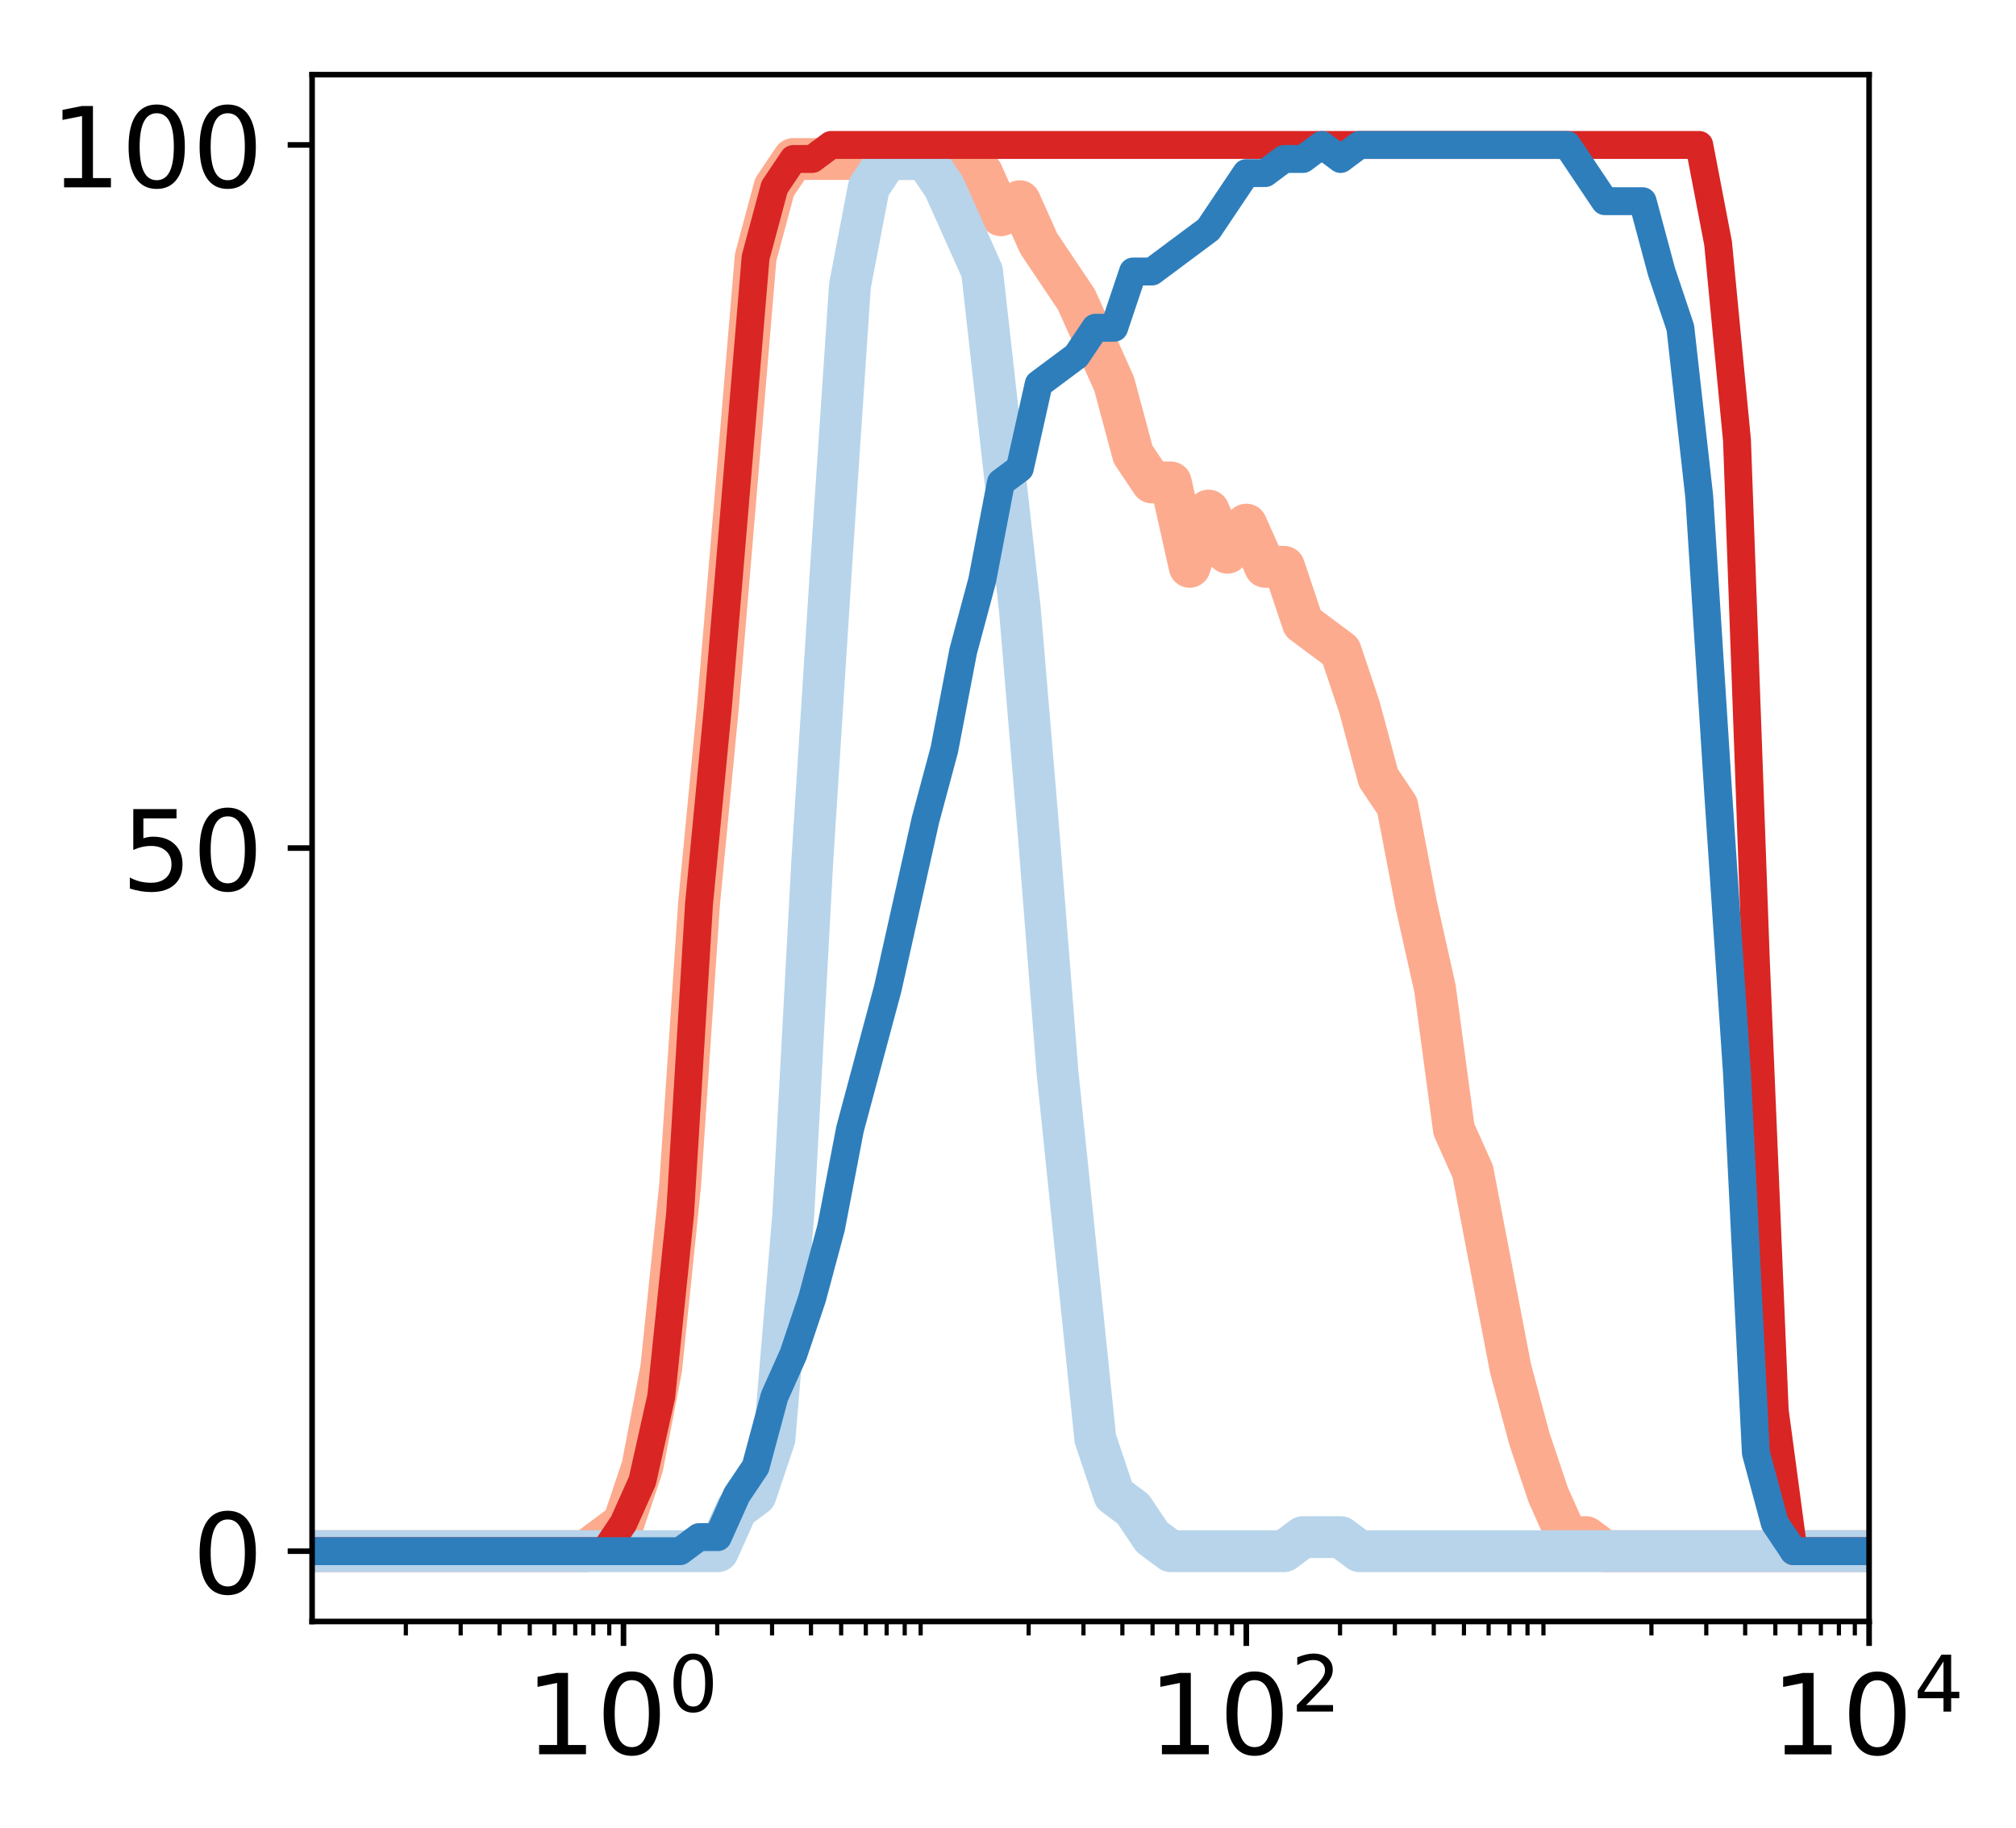
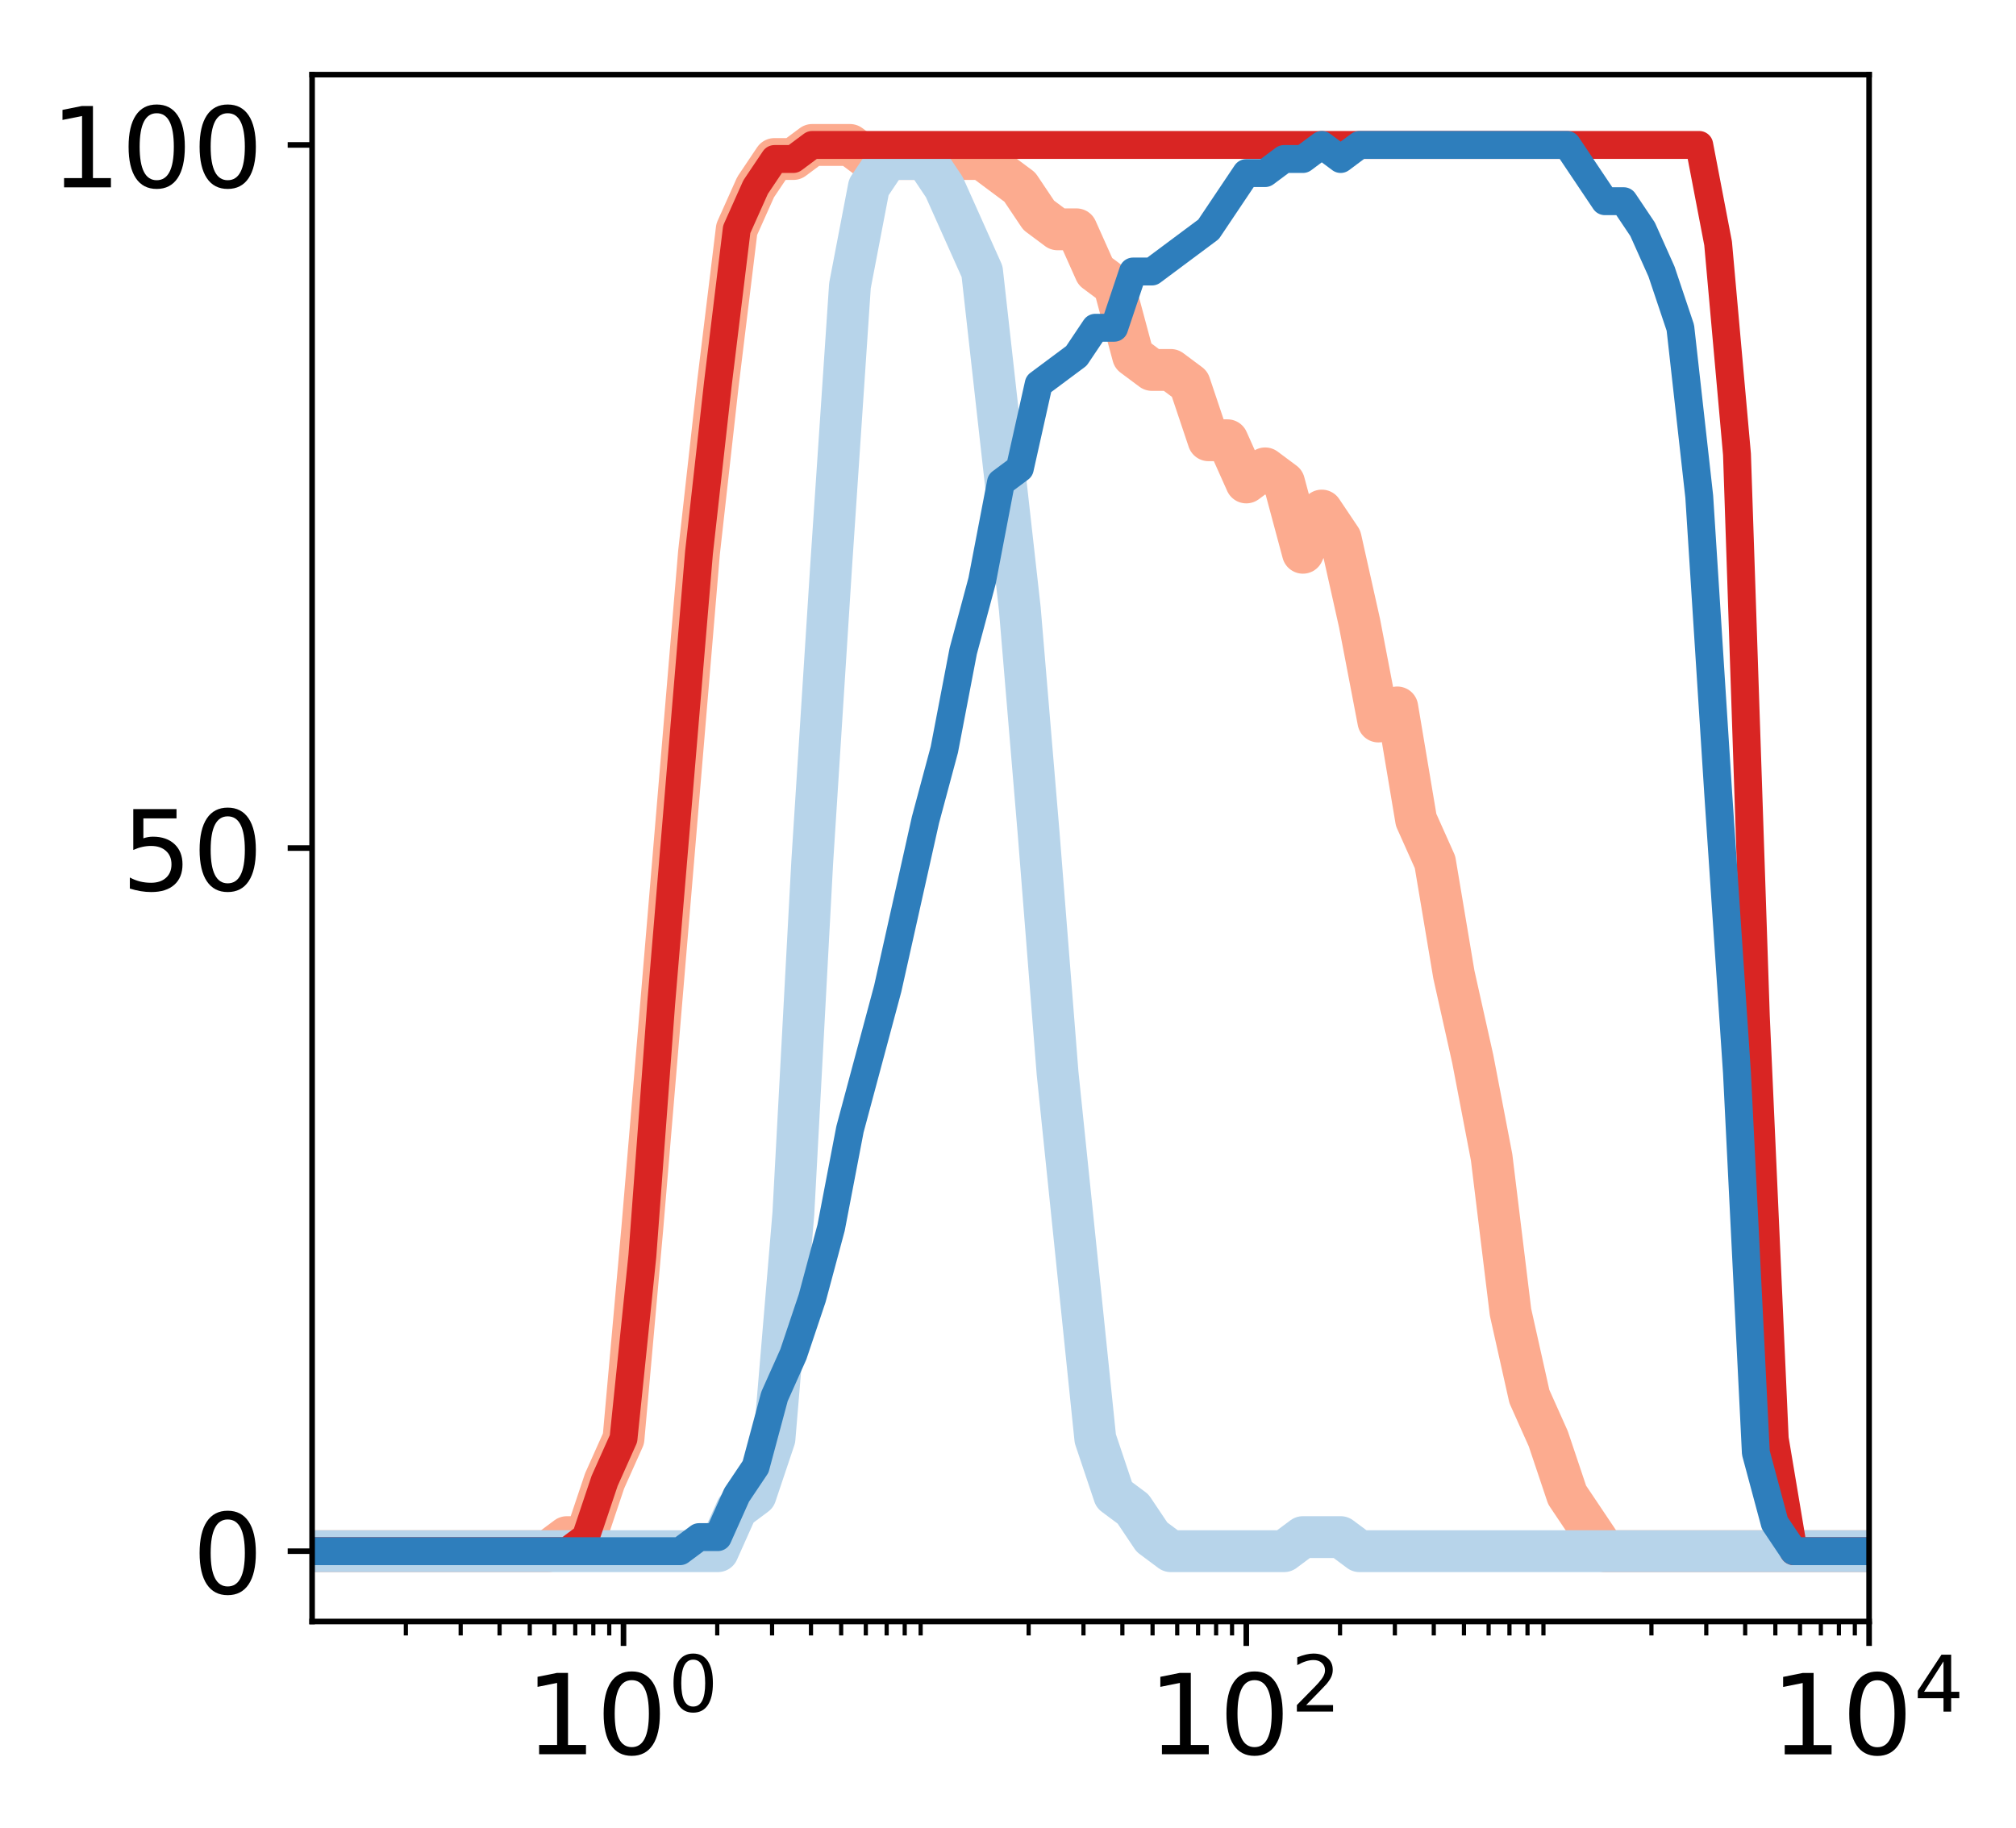
<svg xmlns="http://www.w3.org/2000/svg" xmlns:xlink="http://www.w3.org/1999/xlink" height="262pt" version="1.1" viewBox="0 0 289 262" width="289pt">
  <defs>
    <style type="text/css">
*{stroke-linecap:butt;stroke-linejoin:round;}
  </style>
  </defs>
  <g id="figure_1">
    <g id="patch_1">
      <path d="M 0 262.145  L 289.22 262.145  L 289.22 0  L 0 0  z " style="fill:#ffffff;" />
    </g>
    <g id="axes_1">
      <g id="patch_2">
        <path d="M 44.74 232.46  L 267.94 232.46  L 267.94 10.7  L 44.74 10.7  z " style="fill:#ffffff;" />
      </g>
      <g id="line2d_1">
-         <path clip-path="url(#p2f48c103b5)" d="M 0.1 222.38  L 2.805 222.38  L 5.511 222.38  L 8.216 222.38  L 10.922 222.38  L 13.627 222.38  L 16.333 222.38  L 19.038 222.38  L 21.744 222.38  L 24.449 222.38  L 27.155 222.38  L 29.86 222.38  L 32.565 222.38  L 35.271 222.38  L 37.976 222.38  L 40.682 222.38  L 43.387 222.38  L 46.093 222.38  L 48.798 222.38  L 51.504 222.38  L 54.209 222.38  L 56.915 222.38  L 59.62 222.38  L 62.325 222.38  L 65.031 222.38  L 67.736 222.38  L 70.442 222.38  L 73.147 222.38  L 75.853 222.38  L 78.558 222.38  L 81.264 222.38  L 83.969 222.38  L 86.675 220.364  L 89.38 218.348  L 92.085 210.284  L 94.791 196.172  L 97.496 169.964  L 100.202 129.644  L 102.907 101.42  L 105.613 69.164  L 108.318 36.908  L 111.024 26.828  L 113.729 22.796  L 116.435 22.796  L 119.14 22.796  L 121.845 22.796  L 124.551 22.796  L 127.256 22.796  L 129.962 22.796  L 132.667 22.796  L 135.373 24.812  L 138.078 24.812  L 140.784 24.812  L 143.489 30.86  L 146.195 28.844  L 148.9 34.892  L 151.605 38.924  L 154.311 42.956  L 157.016 49.004  L 159.722 55.052  L 162.427 65.132  L 165.133 69.164  L 167.838 69.164  L 170.544 81.26  L 173.249 73.196  L 175.955 79.244  L 178.66 75.212  L 181.365 81.26  L 184.071 81.26  L 186.776 89.324  L 189.482 91.34  L 192.187 93.356  L 194.893 101.42  L 197.598 111.5  L 200.304 115.532  L 203.009 129.644  L 205.715 141.74  L 208.42 161.9  L 211.125 167.948  L 213.831 182.06  L 216.536 196.172  L 219.242 206.252  L 221.947 214.316  L 224.653 220.364  L 227.358 220.364  L 230.064 222.38  L 232.769 222.38  L 235.475 222.38  L 238.18 222.38  L 240.885 222.38  L 243.591 222.38  L 246.296 222.38  L 249.002 222.38  L 251.707 222.38  L 254.413 222.38  L 257.118 222.38  L 259.824 222.38  L 262.529 222.38  L 265.235 222.38  L 267.94 222.38  " style="fill:none;stroke:#fcab8f;stroke-linecap:square;stroke-width:6;" />
+         <path clip-path="url(#p2531fabec6)" d="M 0.1 222.38  L 2.805 222.38  L 5.511 222.38  L 8.216 222.38  L 10.922 222.38  L 13.627 222.38  L 16.333 222.38  L 19.038 222.38  L 21.744 222.38  L 24.449 222.38  L 27.155 222.38  L 29.86 222.38  L 32.565 222.38  L 35.271 222.38  L 37.976 222.38  L 40.682 222.38  L 43.387 222.38  L 46.093 222.38  L 48.798 222.38  L 51.504 222.38  L 54.209 222.38  L 56.915 222.38  L 59.62 222.38  L 62.325 222.38  L 65.031 222.38  L 67.736 222.38  L 70.442 222.38  L 73.147 222.38  L 75.853 222.38  L 78.558 222.38  L 81.264 220.364  L 83.969 220.364  L 86.675 212.3  L 89.38 206.252  L 92.085 176.012  L 94.791 143.756  L 97.496 111.5  L 100.202 79.244  L 102.907 55.052  L 105.613 32.876  L 108.318 26.828  L 111.024 22.796  L 113.729 22.796  L 116.435 20.78  L 119.14 20.78  L 121.845 20.78  L 124.551 22.796  L 127.256 22.796  L 129.962 22.796  L 132.667 22.796  L 135.373 22.796  L 138.078 22.796  L 140.784 22.796  L 143.489 24.812  L 146.195 26.828  L 148.9 30.86  L 151.605 32.876  L 154.311 32.876  L 157.016 38.924  L 159.722 40.94  L 162.427 51.02  L 165.133 53.036  L 167.838 53.036  L 170.544 55.052  L 173.249 63.116  L 175.955 63.116  L 178.66 69.164  L 181.365 67.148  L 184.071 69.164  L 186.776 79.244  L 189.482 73.196  L 192.187 77.228  L 194.893 89.324  L 197.598 103.436  L 200.304 101.42  L 203.009 117.548  L 205.715 123.596  L 208.42 139.724  L 211.125 151.82  L 213.831 165.932  L 216.536 188.108  L 219.242 200.204  L 221.947 206.252  L 224.653 214.316  L 227.358 218.348  L 230.064 222.38  L 232.769 222.38  L 235.475 222.38  L 238.18 222.38  L 240.885 222.38  L 243.591 222.38  L 246.296 222.38  L 249.002 222.38  L 251.707 222.38  L 254.413 222.38  L 257.118 222.38  L 259.824 222.38  L 262.529 222.38  L 265.235 222.38  L 267.94 222.38  " style="fill:none;stroke:#fcab8f;stroke-linecap:square;stroke-width:6;" />
      </g>
      <g id="line2d_2">
-         <path clip-path="url(#p2f48c103b5)" d="M 0.1 222.38  L 2.805 222.38  L 5.511 222.38  L 8.216 222.38  L 10.922 222.38  L 13.627 222.38  L 16.333 222.38  L 19.038 222.38  L 21.744 222.38  L 24.449 222.38  L 27.155 222.38  L 29.86 222.38  L 32.565 222.38  L 35.271 222.38  L 37.976 222.38  L 40.682 222.38  L 43.387 222.38  L 46.093 222.38  L 48.798 222.38  L 51.504 222.38  L 54.209 222.38  L 56.915 222.38  L 59.62 222.38  L 62.325 222.38  L 65.031 222.38  L 67.736 222.38  L 70.442 222.38  L 73.147 222.38  L 75.853 222.38  L 78.558 222.38  L 81.264 222.38  L 83.969 222.38  L 86.675 222.38  L 89.38 222.38  L 92.085 222.38  L 94.791 222.38  L 97.496 222.38  L 100.202 222.38  L 102.907 222.38  L 105.613 216.332  L 108.318 214.316  L 111.024 206.252  L 113.729 173.996  L 116.435 123.596  L 119.14 81.26  L 121.845 40.94  L 124.551 26.828  L 127.256 22.796  L 129.962 22.796  L 132.667 22.796  L 135.373 26.828  L 138.078 32.876  L 140.784 38.924  L 143.489 63.116  L 146.195 87.308  L 148.9 119.564  L 151.605 153.836  L 154.311 180.044  L 157.016 206.252  L 159.722 214.316  L 162.427 216.332  L 165.133 220.364  L 167.838 222.38  L 170.544 222.38  L 173.249 222.38  L 175.955 222.38  L 178.66 222.38  L 181.365 222.38  L 184.071 222.38  L 186.776 220.364  L 189.482 220.364  L 192.187 220.364  L 194.893 222.38  L 197.598 222.38  L 200.304 222.38  L 203.009 222.38  L 205.715 222.38  L 208.42 222.38  L 211.125 222.38  L 213.831 222.38  L 216.536 222.38  L 219.242 222.38  L 221.947 222.38  L 224.653 222.38  L 227.358 222.38  L 230.064 222.38  L 232.769 222.38  L 235.475 222.38  L 238.18 222.38  L 240.885 222.38  L 243.591 222.38  L 246.296 222.38  L 249.002 222.38  L 251.707 222.38  L 254.413 222.38  L 257.118 222.38  L 259.824 222.38  L 262.529 222.38  L 265.235 222.38  L 267.94 222.38  " style="fill:none;stroke:#b7d4ea;stroke-linecap:square;stroke-width:6;" />
+         <path clip-path="url(#p2531fabec6)" d="M 0.1 222.38  L 2.805 222.38  L 5.511 222.38  L 8.216 222.38  L 10.922 222.38  L 13.627 222.38  L 16.333 222.38  L 19.038 222.38  L 21.744 222.38  L 24.449 222.38  L 27.155 222.38  L 29.86 222.38  L 32.565 222.38  L 35.271 222.38  L 37.976 222.38  L 40.682 222.38  L 43.387 222.38  L 46.093 222.38  L 48.798 222.38  L 51.504 222.38  L 54.209 222.38  L 56.915 222.38  L 59.62 222.38  L 62.325 222.38  L 65.031 222.38  L 67.736 222.38  L 70.442 222.38  L 73.147 222.38  L 75.853 222.38  L 78.558 222.38  L 81.264 222.38  L 83.969 222.38  L 86.675 222.38  L 89.38 222.38  L 92.085 222.38  L 94.791 222.38  L 97.496 222.38  L 100.202 222.38  L 102.907 222.38  L 105.613 216.332  L 108.318 214.316  L 111.024 206.252  L 113.729 173.996  L 116.435 123.596  L 119.14 81.26  L 121.845 40.94  L 124.551 26.828  L 127.256 22.796  L 129.962 22.796  L 132.667 22.796  L 135.373 26.828  L 138.078 32.876  L 140.784 38.924  L 143.489 63.116  L 146.195 87.308  L 148.9 119.564  L 151.605 153.836  L 154.311 180.044  L 157.016 206.252  L 159.722 214.316  L 162.427 216.332  L 165.133 220.364  L 167.838 222.38  L 170.544 222.38  L 173.249 222.38  L 175.955 222.38  L 178.66 222.38  L 181.365 222.38  L 184.071 222.38  L 186.776 220.364  L 189.482 220.364  L 192.187 220.364  L 194.893 222.38  L 197.598 222.38  L 200.304 222.38  L 203.009 222.38  L 205.715 222.38  L 208.42 222.38  L 211.125 222.38  L 213.831 222.38  L 216.536 222.38  L 219.242 222.38  L 221.947 222.38  L 224.653 222.38  L 227.358 222.38  L 230.064 222.38  L 232.769 222.38  L 235.475 222.38  L 238.18 222.38  L 240.885 222.38  L 243.591 222.38  L 246.296 222.38  L 249.002 222.38  L 251.707 222.38  L 254.413 222.38  L 257.118 222.38  L 259.824 222.38  L 262.529 222.38  L 265.235 222.38  L 267.94 222.38  " style="fill:none;stroke:#b7d4ea;stroke-linecap:square;stroke-width:6;" />
      </g>
      <g id="matplotlib.axis_1">
        <g id="xtick_1">
          <g id="line2d_3">
            <defs>
-               <path d="M 0 0  L 0 3.5  " id="m70796e081c" style="stroke:#000000;stroke-width:0.8;" />
-             </defs>
-             <g>
-               <use style="stroke:#000000;stroke-width:0.8;" x="89.38" xlink:href="#m70796e081c" y="232.46" />
+               <path d="M 0 0  L 0 3.5  " id="ma2eb46a012" style="stroke:#000000;stroke-width:0.8;" />
+             </defs>
+             <g>
+               <use style="stroke:#000000;stroke-width:0.8;" x="89.38" xlink:href="#ma2eb46a012" y="232.46" />
            </g>
          </g>
          <g id="text_1">
            <defs>
              <path d="M 12.406 8.297  L 28.516 8.297  L 28.516 63.922  L 10.984 60.406  L 10.984 69.391  L 28.422 72.906  L 38.281 72.906  L 38.281 8.297  L 54.391 8.297  L 54.391 0  L 12.406 0  z " id="DejaVuSans-31" />
              <path d="M 31.781 66.406  Q 24.172 66.406 20.328 58.906  Q 16.5 51.422 16.5 36.375  Q 16.5 21.391 20.328 13.891  Q 24.172 6.391 31.781 6.391  Q 39.453 6.391 43.281 13.891  Q 47.125 21.391 47.125 36.375  Q 47.125 51.422 43.281 58.906  Q 39.453 66.406 31.781 66.406  z M 31.781 74.219  Q 44.047 74.219 50.516 64.516  Q 56.984 54.828 56.984 36.375  Q 56.984 17.969 50.516 8.266  Q 44.047 -1.422 31.781 -1.422  Q 19.531 -1.422 13.062 8.266  Q 6.594 17.969 6.594 36.375  Q 6.594 54.828 13.062 64.516  Q 19.531 74.219 31.781 74.219  z " id="DejaVuSans-30" />
            </defs>
            <g transform="translate(75.3 251.6175)scale(0.16 -0.16)">
              <use transform="translate(0 0.765625)" xlink:href="#DejaVuSans-31" />
              <use transform="translate(63.62305 0.765625)" xlink:href="#DejaVuSans-30" />
              <use transform="translate(128.2031 39.04688)scale(0.7)" xlink:href="#DejaVuSans-30" />
            </g>
          </g>
        </g>
        <g id="xtick_2">
          <g id="line2d_4">
            <g>
-               <use style="stroke:#000000;stroke-width:0.8;" x="178.66" xlink:href="#m70796e081c" y="232.46" />
+               <use style="stroke:#000000;stroke-width:0.8;" x="178.66" xlink:href="#ma2eb46a012" y="232.46" />
            </g>
          </g>
          <g id="text_2">
            <defs>
              <path d="M 19.188 8.297  L 53.609 8.297  L 53.609 0  L 7.328 0  L 7.328 8.297  Q 12.938 14.109 22.625 23.891  Q 32.328 33.688 34.812 36.531  Q 39.547 41.844 41.422 45.531  Q 43.312 49.219 43.312 52.781  Q 43.312 58.594 39.234 62.25  Q 35.156 65.922 28.609 65.922  Q 23.969 65.922 18.812 64.312  Q 13.672 62.703 7.812 59.422  L 7.812 69.391  Q 13.766 71.781 18.938 73  Q 24.125 74.219 28.422 74.219  Q 39.75 74.219 46.484 68.547  Q 53.219 62.891 53.219 53.422  Q 53.219 48.922 51.531 44.891  Q 49.859 40.875 45.406 35.406  Q 44.188 33.984 37.641 27.219  Q 31.109 20.453 19.188 8.297  z " id="DejaVuSans-32" />
            </defs>
            <g transform="translate(164.58 251.6175)scale(0.16 -0.16)">
              <use transform="translate(0 0.765625)" xlink:href="#DejaVuSans-31" />
              <use transform="translate(63.62305 0.765625)" xlink:href="#DejaVuSans-30" />
              <use transform="translate(128.2031 39.04688)scale(0.7)" xlink:href="#DejaVuSans-32" />
            </g>
          </g>
        </g>
        <g id="xtick_3">
          <g id="line2d_5">
            <g>
-               <use style="stroke:#000000;stroke-width:0.8;" x="267.94" xlink:href="#m70796e081c" y="232.46" />
+               <use style="stroke:#000000;stroke-width:0.8;" x="267.94" xlink:href="#ma2eb46a012" y="232.46" />
            </g>
          </g>
          <g id="text_3">
            <defs>
              <path d="M 37.797 64.312  L 12.891 25.391  L 37.797 25.391  z M 35.203 72.906  L 47.609 72.906  L 47.609 25.391  L 58.016 25.391  L 58.016 17.188  L 47.609 17.188  L 47.609 0  L 37.797 0  L 37.797 17.188  L 4.891 17.188  L 4.891 26.703  z " id="DejaVuSans-34" />
            </defs>
            <g transform="translate(253.86 251.6175)scale(0.16 -0.16)">
              <use transform="translate(0 0.684375)" xlink:href="#DejaVuSans-31" />
              <use transform="translate(63.62305 0.684375)" xlink:href="#DejaVuSans-30" />
              <use transform="translate(128.2031 38.96563)scale(0.7)" xlink:href="#DejaVuSans-34" />
            </g>
          </g>
        </g>
        <g id="xtick_4">
          <g id="line2d_6">
            <defs>
-               <path d="M 0 0  L 0 2  " id="m53ba8bbf90" style="stroke:#000000;stroke-width:0.6;" />
-             </defs>
-             <g>
-               <use style="stroke:#000000;stroke-width:0.6;" x="58.178" xlink:href="#m53ba8bbf90" y="232.46" />
+               <path d="M 0 0  L 0 2  " id="m939e4c2c63" style="stroke:#000000;stroke-width:0.6;" />
+             </defs>
+             <g>
+               <use style="stroke:#000000;stroke-width:0.6;" x="58.178" xlink:href="#m939e4c2c63" y="232.46" />
            </g>
          </g>
        </g>
        <g id="xtick_5">
          <g id="line2d_7">
            <g>
-               <use style="stroke:#000000;stroke-width:0.6;" x="66.039" xlink:href="#m53ba8bbf90" y="232.46" />
+               <use style="stroke:#000000;stroke-width:0.6;" x="66.039" xlink:href="#m939e4c2c63" y="232.46" />
            </g>
          </g>
        </g>
        <g id="xtick_6">
          <g id="line2d_8">
            <g>
-               <use style="stroke:#000000;stroke-width:0.6;" x="71.616" xlink:href="#m53ba8bbf90" y="232.46" />
+               <use style="stroke:#000000;stroke-width:0.6;" x="71.616" xlink:href="#m939e4c2c63" y="232.46" />
            </g>
          </g>
        </g>
        <g id="xtick_7">
          <g id="line2d_9">
            <g>
-               <use style="stroke:#000000;stroke-width:0.6;" x="75.942" xlink:href="#m53ba8bbf90" y="232.46" />
+               <use style="stroke:#000000;stroke-width:0.6;" x="75.942" xlink:href="#m939e4c2c63" y="232.46" />
            </g>
          </g>
        </g>
        <g id="xtick_8">
          <g id="line2d_10">
            <g>
-               <use style="stroke:#000000;stroke-width:0.6;" x="79.477" xlink:href="#m53ba8bbf90" y="232.46" />
+               <use style="stroke:#000000;stroke-width:0.6;" x="79.477" xlink:href="#m939e4c2c63" y="232.46" />
            </g>
          </g>
        </g>
        <g id="xtick_9">
          <g id="line2d_11">
            <g>
-               <use style="stroke:#000000;stroke-width:0.6;" x="82.465" xlink:href="#m53ba8bbf90" y="232.46" />
+               <use style="stroke:#000000;stroke-width:0.6;" x="82.465" xlink:href="#m939e4c2c63" y="232.46" />
            </g>
          </g>
        </g>
        <g id="xtick_10">
          <g id="line2d_12">
            <g>
-               <use style="stroke:#000000;stroke-width:0.6;" x="85.054" xlink:href="#m53ba8bbf90" y="232.46" />
+               <use style="stroke:#000000;stroke-width:0.6;" x="85.054" xlink:href="#m939e4c2c63" y="232.46" />
            </g>
          </g>
        </g>
        <g id="xtick_11">
          <g id="line2d_13">
            <g>
-               <use style="stroke:#000000;stroke-width:0.6;" x="87.337" xlink:href="#m53ba8bbf90" y="232.46" />
+               <use style="stroke:#000000;stroke-width:0.6;" x="87.337" xlink:href="#m939e4c2c63" y="232.46" />
            </g>
          </g>
        </g>
        <g id="xtick_12">
          <g id="line2d_14">
            <g>
-               <use style="stroke:#000000;stroke-width:0.6;" x="102.818" xlink:href="#m53ba8bbf90" y="232.46" />
+               <use style="stroke:#000000;stroke-width:0.6;" x="102.818" xlink:href="#m939e4c2c63" y="232.46" />
            </g>
          </g>
        </g>
        <g id="xtick_13">
          <g id="line2d_15">
            <g>
-               <use style="stroke:#000000;stroke-width:0.6;" x="110.679" xlink:href="#m53ba8bbf90" y="232.46" />
+               <use style="stroke:#000000;stroke-width:0.6;" x="110.679" xlink:href="#m939e4c2c63" y="232.46" />
            </g>
          </g>
        </g>
        <g id="xtick_14">
          <g id="line2d_16">
            <g>
-               <use style="stroke:#000000;stroke-width:0.6;" x="116.256" xlink:href="#m53ba8bbf90" y="232.46" />
+               <use style="stroke:#000000;stroke-width:0.6;" x="116.256" xlink:href="#m939e4c2c63" y="232.46" />
            </g>
          </g>
        </g>
        <g id="xtick_15">
          <g id="line2d_17">
            <g>
-               <use style="stroke:#000000;stroke-width:0.6;" x="120.582" xlink:href="#m53ba8bbf90" y="232.46" />
+               <use style="stroke:#000000;stroke-width:0.6;" x="120.582" xlink:href="#m939e4c2c63" y="232.46" />
            </g>
          </g>
        </g>
        <g id="xtick_16">
          <g id="line2d_18">
            <g>
-               <use style="stroke:#000000;stroke-width:0.6;" x="124.117" xlink:href="#m53ba8bbf90" y="232.46" />
+               <use style="stroke:#000000;stroke-width:0.6;" x="124.117" xlink:href="#m939e4c2c63" y="232.46" />
            </g>
          </g>
        </g>
        <g id="xtick_17">
          <g id="line2d_19">
            <g>
-               <use style="stroke:#000000;stroke-width:0.6;" x="127.105" xlink:href="#m53ba8bbf90" y="232.46" />
+               <use style="stroke:#000000;stroke-width:0.6;" x="127.105" xlink:href="#m939e4c2c63" y="232.46" />
            </g>
          </g>
        </g>
        <g id="xtick_18">
          <g id="line2d_20">
            <g>
-               <use style="stroke:#000000;stroke-width:0.6;" x="129.694" xlink:href="#m53ba8bbf90" y="232.46" />
+               <use style="stroke:#000000;stroke-width:0.6;" x="129.694" xlink:href="#m939e4c2c63" y="232.46" />
            </g>
          </g>
        </g>
        <g id="xtick_19">
          <g id="line2d_21">
            <g>
-               <use style="stroke:#000000;stroke-width:0.6;" x="131.977" xlink:href="#m53ba8bbf90" y="232.46" />
+               <use style="stroke:#000000;stroke-width:0.6;" x="131.977" xlink:href="#m939e4c2c63" y="232.46" />
            </g>
          </g>
        </g>
        <g id="xtick_20">
          <g id="line2d_22">
            <g>
-               <use style="stroke:#000000;stroke-width:0.6;" x="147.458" xlink:href="#m53ba8bbf90" y="232.46" />
+               <use style="stroke:#000000;stroke-width:0.6;" x="147.458" xlink:href="#m939e4c2c63" y="232.46" />
            </g>
          </g>
        </g>
        <g id="xtick_21">
          <g id="line2d_23">
            <g>
-               <use style="stroke:#000000;stroke-width:0.6;" x="155.319" xlink:href="#m53ba8bbf90" y="232.46" />
+               <use style="stroke:#000000;stroke-width:0.6;" x="155.319" xlink:href="#m939e4c2c63" y="232.46" />
            </g>
          </g>
        </g>
        <g id="xtick_22">
          <g id="line2d_24">
            <g>
-               <use style="stroke:#000000;stroke-width:0.6;" x="160.896" xlink:href="#m53ba8bbf90" y="232.46" />
+               <use style="stroke:#000000;stroke-width:0.6;" x="160.896" xlink:href="#m939e4c2c63" y="232.46" />
            </g>
          </g>
        </g>
        <g id="xtick_23">
          <g id="line2d_25">
            <g>
-               <use style="stroke:#000000;stroke-width:0.6;" x="165.222" xlink:href="#m53ba8bbf90" y="232.46" />
+               <use style="stroke:#000000;stroke-width:0.6;" x="165.222" xlink:href="#m939e4c2c63" y="232.46" />
            </g>
          </g>
        </g>
        <g id="xtick_24">
          <g id="line2d_26">
            <g>
-               <use style="stroke:#000000;stroke-width:0.6;" x="168.757" xlink:href="#m53ba8bbf90" y="232.46" />
+               <use style="stroke:#000000;stroke-width:0.6;" x="168.757" xlink:href="#m939e4c2c63" y="232.46" />
            </g>
          </g>
        </g>
        <g id="xtick_25">
          <g id="line2d_27">
            <g>
-               <use style="stroke:#000000;stroke-width:0.6;" x="171.745" xlink:href="#m53ba8bbf90" y="232.46" />
+               <use style="stroke:#000000;stroke-width:0.6;" x="171.745" xlink:href="#m939e4c2c63" y="232.46" />
            </g>
          </g>
        </g>
        <g id="xtick_26">
          <g id="line2d_28">
            <g>
-               <use style="stroke:#000000;stroke-width:0.6;" x="174.334" xlink:href="#m53ba8bbf90" y="232.46" />
+               <use style="stroke:#000000;stroke-width:0.6;" x="174.334" xlink:href="#m939e4c2c63" y="232.46" />
            </g>
          </g>
        </g>
        <g id="xtick_27">
          <g id="line2d_29">
            <g>
-               <use style="stroke:#000000;stroke-width:0.6;" x="176.617" xlink:href="#m53ba8bbf90" y="232.46" />
+               <use style="stroke:#000000;stroke-width:0.6;" x="176.617" xlink:href="#m939e4c2c63" y="232.46" />
            </g>
          </g>
        </g>
        <g id="xtick_28">
          <g id="line2d_30">
            <g>
-               <use style="stroke:#000000;stroke-width:0.6;" x="192.098" xlink:href="#m53ba8bbf90" y="232.46" />
+               <use style="stroke:#000000;stroke-width:0.6;" x="192.098" xlink:href="#m939e4c2c63" y="232.46" />
            </g>
          </g>
        </g>
        <g id="xtick_29">
          <g id="line2d_31">
            <g>
-               <use style="stroke:#000000;stroke-width:0.6;" x="199.959" xlink:href="#m53ba8bbf90" y="232.46" />
+               <use style="stroke:#000000;stroke-width:0.6;" x="199.959" xlink:href="#m939e4c2c63" y="232.46" />
            </g>
          </g>
        </g>
        <g id="xtick_30">
          <g id="line2d_32">
            <g>
-               <use style="stroke:#000000;stroke-width:0.6;" x="205.536" xlink:href="#m53ba8bbf90" y="232.46" />
+               <use style="stroke:#000000;stroke-width:0.6;" x="205.536" xlink:href="#m939e4c2c63" y="232.46" />
            </g>
          </g>
        </g>
        <g id="xtick_31">
          <g id="line2d_33">
            <g>
-               <use style="stroke:#000000;stroke-width:0.6;" x="209.862" xlink:href="#m53ba8bbf90" y="232.46" />
+               <use style="stroke:#000000;stroke-width:0.6;" x="209.862" xlink:href="#m939e4c2c63" y="232.46" />
            </g>
          </g>
        </g>
        <g id="xtick_32">
          <g id="line2d_34">
            <g>
-               <use style="stroke:#000000;stroke-width:0.6;" x="213.397" xlink:href="#m53ba8bbf90" y="232.46" />
+               <use style="stroke:#000000;stroke-width:0.6;" x="213.397" xlink:href="#m939e4c2c63" y="232.46" />
            </g>
          </g>
        </g>
        <g id="xtick_33">
          <g id="line2d_35">
            <g>
-               <use style="stroke:#000000;stroke-width:0.6;" x="216.385" xlink:href="#m53ba8bbf90" y="232.46" />
+               <use style="stroke:#000000;stroke-width:0.6;" x="216.385" xlink:href="#m939e4c2c63" y="232.46" />
            </g>
          </g>
        </g>
        <g id="xtick_34">
          <g id="line2d_36">
            <g>
-               <use style="stroke:#000000;stroke-width:0.6;" x="218.974" xlink:href="#m53ba8bbf90" y="232.46" />
+               <use style="stroke:#000000;stroke-width:0.6;" x="218.974" xlink:href="#m939e4c2c63" y="232.46" />
            </g>
          </g>
        </g>
        <g id="xtick_35">
          <g id="line2d_37">
            <g>
-               <use style="stroke:#000000;stroke-width:0.6;" x="221.257" xlink:href="#m53ba8bbf90" y="232.46" />
+               <use style="stroke:#000000;stroke-width:0.6;" x="221.257" xlink:href="#m939e4c2c63" y="232.46" />
            </g>
          </g>
        </g>
        <g id="xtick_36">
          <g id="line2d_38">
            <g>
-               <use style="stroke:#000000;stroke-width:0.6;" x="236.738" xlink:href="#m53ba8bbf90" y="232.46" />
+               <use style="stroke:#000000;stroke-width:0.6;" x="236.738" xlink:href="#m939e4c2c63" y="232.46" />
            </g>
          </g>
        </g>
        <g id="xtick_37">
          <g id="line2d_39">
            <g>
-               <use style="stroke:#000000;stroke-width:0.6;" x="244.599" xlink:href="#m53ba8bbf90" y="232.46" />
+               <use style="stroke:#000000;stroke-width:0.6;" x="244.599" xlink:href="#m939e4c2c63" y="232.46" />
            </g>
          </g>
        </g>
        <g id="xtick_38">
          <g id="line2d_40">
            <g>
-               <use style="stroke:#000000;stroke-width:0.6;" x="250.176" xlink:href="#m53ba8bbf90" y="232.46" />
+               <use style="stroke:#000000;stroke-width:0.6;" x="250.176" xlink:href="#m939e4c2c63" y="232.46" />
            </g>
          </g>
        </g>
        <g id="xtick_39">
          <g id="line2d_41">
            <g>
-               <use style="stroke:#000000;stroke-width:0.6;" x="254.502" xlink:href="#m53ba8bbf90" y="232.46" />
+               <use style="stroke:#000000;stroke-width:0.6;" x="254.502" xlink:href="#m939e4c2c63" y="232.46" />
            </g>
          </g>
        </g>
        <g id="xtick_40">
          <g id="line2d_42">
            <g>
-               <use style="stroke:#000000;stroke-width:0.6;" x="258.037" xlink:href="#m53ba8bbf90" y="232.46" />
+               <use style="stroke:#000000;stroke-width:0.6;" x="258.037" xlink:href="#m939e4c2c63" y="232.46" />
            </g>
          </g>
        </g>
        <g id="xtick_41">
          <g id="line2d_43">
            <g>
-               <use style="stroke:#000000;stroke-width:0.6;" x="261.025" xlink:href="#m53ba8bbf90" y="232.46" />
+               <use style="stroke:#000000;stroke-width:0.6;" x="261.025" xlink:href="#m939e4c2c63" y="232.46" />
            </g>
          </g>
        </g>
        <g id="xtick_42">
          <g id="line2d_44">
            <g>
-               <use style="stroke:#000000;stroke-width:0.6;" x="263.614" xlink:href="#m53ba8bbf90" y="232.46" />
+               <use style="stroke:#000000;stroke-width:0.6;" x="263.614" xlink:href="#m939e4c2c63" y="232.46" />
            </g>
          </g>
        </g>
        <g id="xtick_43">
          <g id="line2d_45">
            <g>
-               <use style="stroke:#000000;stroke-width:0.6;" x="265.897" xlink:href="#m53ba8bbf90" y="232.46" />
+               <use style="stroke:#000000;stroke-width:0.6;" x="265.897" xlink:href="#m939e4c2c63" y="232.46" />
            </g>
          </g>
        </g>
      </g>
      <g id="matplotlib.axis_2">
        <g id="ytick_1">
          <g id="line2d_46">
            <defs>
-               <path d="M 0 0  L -3.5 0  " id="m1226de6953" style="stroke:#000000;stroke-width:0.8;" />
-             </defs>
-             <g>
-               <use style="stroke:#000000;stroke-width:0.8;" x="44.74" xlink:href="#m1226de6953" y="222.38" />
+               <path d="M 0 0  L -3.5 0  " id="m3a95b9be60" style="stroke:#000000;stroke-width:0.8;" />
+             </defs>
+             <g>
+               <use style="stroke:#000000;stroke-width:0.8;" x="44.74" xlink:href="#m3a95b9be60" y="222.38" />
            </g>
          </g>
          <g id="text_4">
            <g transform="translate(27.56 228.4588)scale(0.16 -0.16)">
              <use xlink:href="#DejaVuSans-30" />
            </g>
          </g>
        </g>
        <g id="ytick_2">
          <g id="line2d_47">
            <g>
-               <use style="stroke:#000000;stroke-width:0.8;" x="44.74" xlink:href="#m1226de6953" y="121.58" />
+               <use style="stroke:#000000;stroke-width:0.8;" x="44.74" xlink:href="#m3a95b9be60" y="121.58" />
            </g>
          </g>
          <g id="text_5">
            <defs>
              <path d="M 10.797 72.906  L 49.516 72.906  L 49.516 64.594  L 19.828 64.594  L 19.828 46.734  Q 21.969 47.469 24.109 47.828  Q 26.266 48.188 28.422 48.188  Q 40.625 48.188 47.75 41.5  Q 54.891 34.812 54.891 23.391  Q 54.891 11.625 47.562 5.094  Q 40.234 -1.422 26.906 -1.422  Q 22.312 -1.422 17.547 -0.641  Q 12.797 0.141 7.719 1.703  L 7.719 11.625  Q 12.109 9.234 16.797 8.062  Q 21.484 6.891 26.703 6.891  Q 35.156 6.891 40.078 11.328  Q 45.016 15.766 45.016 23.391  Q 45.016 31 40.078 35.438  Q 35.156 39.891 26.703 39.891  Q 22.75 39.891 18.812 39.016  Q 14.891 38.141 10.797 36.281  z " id="DejaVuSans-35" />
            </defs>
            <g transform="translate(17.38 127.6587)scale(0.16 -0.16)">
              <use xlink:href="#DejaVuSans-35" />
              <use x="63.623" xlink:href="#DejaVuSans-30" />
            </g>
          </g>
        </g>
        <g id="ytick_3">
          <g id="line2d_48">
            <g>
-               <use style="stroke:#000000;stroke-width:0.8;" x="44.74" xlink:href="#m1226de6953" y="20.78" />
+               <use style="stroke:#000000;stroke-width:0.8;" x="44.74" xlink:href="#m3a95b9be60" y="20.78" />
            </g>
          </g>
          <g id="text_6">
            <g transform="translate(7.2 26.85875)scale(0.16 -0.16)">
              <use xlink:href="#DejaVuSans-31" />
              <use x="63.623" xlink:href="#DejaVuSans-30" />
              <use x="127.246" xlink:href="#DejaVuSans-30" />
            </g>
          </g>
        </g>
      </g>
      <g id="line2d_49">
-         <path clip-path="url(#p2f48c103b5)" d="M 0.1 222.38  L 2.805 222.38  L 5.511 222.38  L 8.216 222.38  L 10.922 222.38  L 13.627 222.38  L 16.333 222.38  L 19.038 222.38  L 21.744 222.38  L 24.449 222.38  L 27.155 222.38  L 29.86 222.38  L 32.565 222.38  L 35.271 222.38  L 37.976 222.38  L 40.682 222.38  L 43.387 222.38  L 46.093 222.38  L 48.798 222.38  L 51.504 222.38  L 54.209 222.38  L 56.915 222.38  L 59.62 222.38  L 62.325 222.38  L 65.031 222.38  L 67.736 222.38  L 70.442 222.38  L 73.147 222.38  L 75.853 222.38  L 78.558 222.38  L 81.264 222.38  L 83.969 222.38  L 86.675 222.38  L 89.38 218.348  L 92.085 212.3  L 94.791 200.204  L 97.496 173.996  L 100.202 129.644  L 102.907 101.42  L 105.613 69.164  L 108.318 36.908  L 111.024 26.828  L 113.729 22.796  L 116.435 22.796  L 119.14 20.78  L 121.845 20.78  L 124.551 20.78  L 127.256 20.78  L 129.962 20.78  L 132.667 20.78  L 135.373 20.78  L 138.078 20.78  L 140.784 20.78  L 143.489 20.78  L 146.195 20.78  L 148.9 20.78  L 151.605 20.78  L 154.311 20.78  L 157.016 20.78  L 159.722 20.78  L 162.427 20.78  L 165.133 20.78  L 167.838 20.78  L 170.544 20.78  L 173.249 20.78  L 175.955 20.78  L 178.66 20.78  L 181.365 20.78  L 184.071 20.78  L 186.776 20.78  L 189.482 20.78  L 192.187 20.78  L 194.893 20.78  L 197.598 20.78  L 200.304 20.78  L 203.009 20.78  L 205.715 20.78  L 208.42 20.78  L 211.125 20.78  L 213.831 20.78  L 216.536 20.78  L 219.242 20.78  L 221.947 20.78  L 224.653 20.78  L 227.358 20.78  L 230.064 20.78  L 232.769 20.78  L 235.475 20.78  L 238.18 20.78  L 240.885 20.78  L 243.591 20.78  L 246.296 34.892  L 249.002 63.116  L 251.707 137.708  L 254.413 202.22  L 257.118 222.38  L 259.824 222.38  L 262.529 222.38  L 265.235 222.38  L 267.94 222.38  " style="fill:none;stroke:#d92523;stroke-linecap:square;stroke-width:4;" />
+         <path clip-path="url(#p2531fabec6)" d="M 0.1 222.38  L 2.805 222.38  L 5.511 222.38  L 8.216 222.38  L 10.922 222.38  L 13.627 222.38  L 16.333 222.38  L 19.038 222.38  L 21.744 222.38  L 24.449 222.38  L 27.155 222.38  L 29.86 222.38  L 32.565 222.38  L 35.271 222.38  L 37.976 222.38  L 40.682 222.38  L 43.387 222.38  L 46.093 222.38  L 48.798 222.38  L 51.504 222.38  L 54.209 222.38  L 56.915 222.38  L 59.62 222.38  L 62.325 222.38  L 65.031 222.38  L 67.736 222.38  L 70.442 222.38  L 73.147 222.38  L 75.853 222.38  L 78.558 222.38  L 81.264 222.38  L 83.969 220.364  L 86.675 212.3  L 89.38 206.252  L 92.085 180.044  L 94.791 143.756  L 97.496 111.5  L 100.202 79.244  L 102.907 55.052  L 105.613 32.876  L 108.318 26.828  L 111.024 22.796  L 113.729 22.796  L 116.435 20.78  L 119.14 20.78  L 121.845 20.78  L 124.551 20.78  L 127.256 20.78  L 129.962 20.78  L 132.667 20.78  L 135.373 20.78  L 138.078 20.78  L 140.784 20.78  L 143.489 20.78  L 146.195 20.78  L 148.9 20.78  L 151.605 20.78  L 154.311 20.78  L 157.016 20.78  L 159.722 20.78  L 162.427 20.78  L 165.133 20.78  L 167.838 20.78  L 170.544 20.78  L 173.249 20.78  L 175.955 20.78  L 178.66 20.78  L 181.365 20.78  L 184.071 20.78  L 186.776 20.78  L 189.482 20.78  L 192.187 20.78  L 194.893 20.78  L 197.598 20.78  L 200.304 20.78  L 203.009 20.78  L 205.715 20.78  L 208.42 20.78  L 211.125 20.78  L 213.831 20.78  L 216.536 20.78  L 219.242 20.78  L 221.947 20.78  L 224.653 20.78  L 227.358 20.78  L 230.064 20.78  L 232.769 20.78  L 235.475 20.78  L 238.18 20.78  L 240.885 20.78  L 243.591 20.78  L 246.296 34.892  L 249.002 65.132  L 251.707 145.772  L 254.413 206.252  L 257.118 222.38  L 259.824 222.38  L 262.529 222.38  L 265.235 222.38  L 267.94 222.38  " style="fill:none;stroke:#d92523;stroke-linecap:square;stroke-width:4;" />
      </g>
      <g id="line2d_50">
-         <path clip-path="url(#p2f48c103b5)" d="M 0.1 222.38  L 2.805 222.38  L 5.511 222.38  L 8.216 222.38  L 10.922 222.38  L 13.627 222.38  L 16.333 222.38  L 19.038 222.38  L 21.744 222.38  L 24.449 222.38  L 27.155 222.38  L 29.86 222.38  L 32.565 222.38  L 35.271 222.38  L 37.976 222.38  L 40.682 222.38  L 43.387 222.38  L 46.093 222.38  L 48.798 222.38  L 51.504 222.38  L 54.209 222.38  L 56.915 222.38  L 59.62 222.38  L 62.325 222.38  L 65.031 222.38  L 67.736 222.38  L 70.442 222.38  L 73.147 222.38  L 75.853 222.38  L 78.558 222.38  L 81.264 222.38  L 83.969 222.38  L 86.675 222.38  L 89.38 222.38  L 92.085 222.38  L 94.791 222.38  L 97.496 222.38  L 100.202 220.364  L 102.907 220.364  L 105.613 214.316  L 108.318 210.284  L 111.024 200.204  L 113.729 194.156  L 116.435 186.092  L 119.14 176.012  L 121.845 161.9  L 124.551 151.82  L 127.256 141.74  L 129.962 129.644  L 132.667 117.548  L 135.373 107.468  L 138.078 93.356  L 140.784 83.276  L 143.489 69.164  L 146.195 67.148  L 148.9 55.052  L 151.605 53.036  L 154.311 51.02  L 157.016 46.988  L 159.722 46.988  L 162.427 38.924  L 165.133 38.924  L 167.838 36.908  L 170.544 34.892  L 173.249 32.876  L 175.955 28.844  L 178.66 24.812  L 181.365 24.812  L 184.071 22.796  L 186.776 22.796  L 189.482 20.78  L 192.187 22.796  L 194.893 20.78  L 197.598 20.78  L 200.304 20.78  L 203.009 20.78  L 205.715 20.78  L 208.42 20.78  L 211.125 20.78  L 213.831 20.78  L 216.536 20.78  L 219.242 20.78  L 221.947 20.78  L 224.653 20.78  L 227.358 24.812  L 230.064 28.844  L 232.769 28.844  L 235.475 28.844  L 238.18 38.924  L 240.885 46.988  L 243.591 71.18  L 246.296 113.516  L 249.002 153.836  L 251.707 208.268  L 254.413 218.348  L 257.118 222.38  L 259.824 222.38  L 262.529 222.38  L 265.235 222.38  L 267.94 222.38  " style="fill:none;stroke:#2e7ebc;stroke-linecap:square;stroke-width:4;" />
+         <path clip-path="url(#p2531fabec6)" d="M 0.1 222.38  L 2.805 222.38  L 5.511 222.38  L 8.216 222.38  L 10.922 222.38  L 13.627 222.38  L 16.333 222.38  L 19.038 222.38  L 21.744 222.38  L 24.449 222.38  L 27.155 222.38  L 29.86 222.38  L 32.565 222.38  L 35.271 222.38  L 37.976 222.38  L 40.682 222.38  L 43.387 222.38  L 46.093 222.38  L 48.798 222.38  L 51.504 222.38  L 54.209 222.38  L 56.915 222.38  L 59.62 222.38  L 62.325 222.38  L 65.031 222.38  L 67.736 222.38  L 70.442 222.38  L 73.147 222.38  L 75.853 222.38  L 78.558 222.38  L 81.264 222.38  L 83.969 222.38  L 86.675 222.38  L 89.38 222.38  L 92.085 222.38  L 94.791 222.38  L 97.496 222.38  L 100.202 220.364  L 102.907 220.364  L 105.613 214.316  L 108.318 210.284  L 111.024 200.204  L 113.729 194.156  L 116.435 186.092  L 119.14 176.012  L 121.845 161.9  L 124.551 151.82  L 127.256 141.74  L 129.962 129.644  L 132.667 117.548  L 135.373 107.468  L 138.078 93.356  L 140.784 83.276  L 143.489 69.164  L 146.195 67.148  L 148.9 55.052  L 151.605 53.036  L 154.311 51.02  L 157.016 46.988  L 159.722 46.988  L 162.427 38.924  L 165.133 38.924  L 167.838 36.908  L 170.544 34.892  L 173.249 32.876  L 175.955 28.844  L 178.66 24.812  L 181.365 24.812  L 184.071 22.796  L 186.776 22.796  L 189.482 20.78  L 192.187 22.796  L 194.893 20.78  L 197.598 20.78  L 200.304 20.78  L 203.009 20.78  L 205.715 20.78  L 208.42 20.78  L 211.125 20.78  L 213.831 20.78  L 216.536 20.78  L 219.242 20.78  L 221.947 20.78  L 224.653 20.78  L 227.358 24.812  L 230.064 28.844  L 232.769 28.844  L 235.475 32.876  L 238.18 38.924  L 240.885 46.988  L 243.591 71.18  L 246.296 113.516  L 249.002 153.836  L 251.707 208.268  L 254.413 218.348  L 257.118 222.38  L 259.824 222.38  L 262.529 222.38  L 265.235 222.38  L 267.94 222.38  " style="fill:none;stroke:#2e7ebc;stroke-linecap:square;stroke-width:4;" />
      </g>
      <g id="patch_3">
        <path d="M 44.74 232.46  L 44.74 10.7  " style="fill:none;stroke:#000000;stroke-linecap:square;stroke-linejoin:miter;stroke-width:0.8;" />
      </g>
      <g id="patch_4">
        <path d="M 267.94 232.46  L 267.94 10.7  " style="fill:none;stroke:#000000;stroke-linecap:square;stroke-linejoin:miter;stroke-width:0.8;" />
      </g>
      <g id="patch_5">
        <path d="M 44.74 232.46  L 267.94 232.46  " style="fill:none;stroke:#000000;stroke-linecap:square;stroke-linejoin:miter;stroke-width:0.8;" />
      </g>
      <g id="patch_6">
        <path d="M 44.74 10.7  L 267.94 10.7  " style="fill:none;stroke:#000000;stroke-linecap:square;stroke-linejoin:miter;stroke-width:0.8;" />
      </g>
    </g>
  </g>
  <defs>
-     <clipPath id="p2f48c103b5">
+     <clipPath id="p2531fabec6">
      <rect height="221.76" width="223.2" x="44.74" y="10.7" />
    </clipPath>
  </defs>
</svg>
